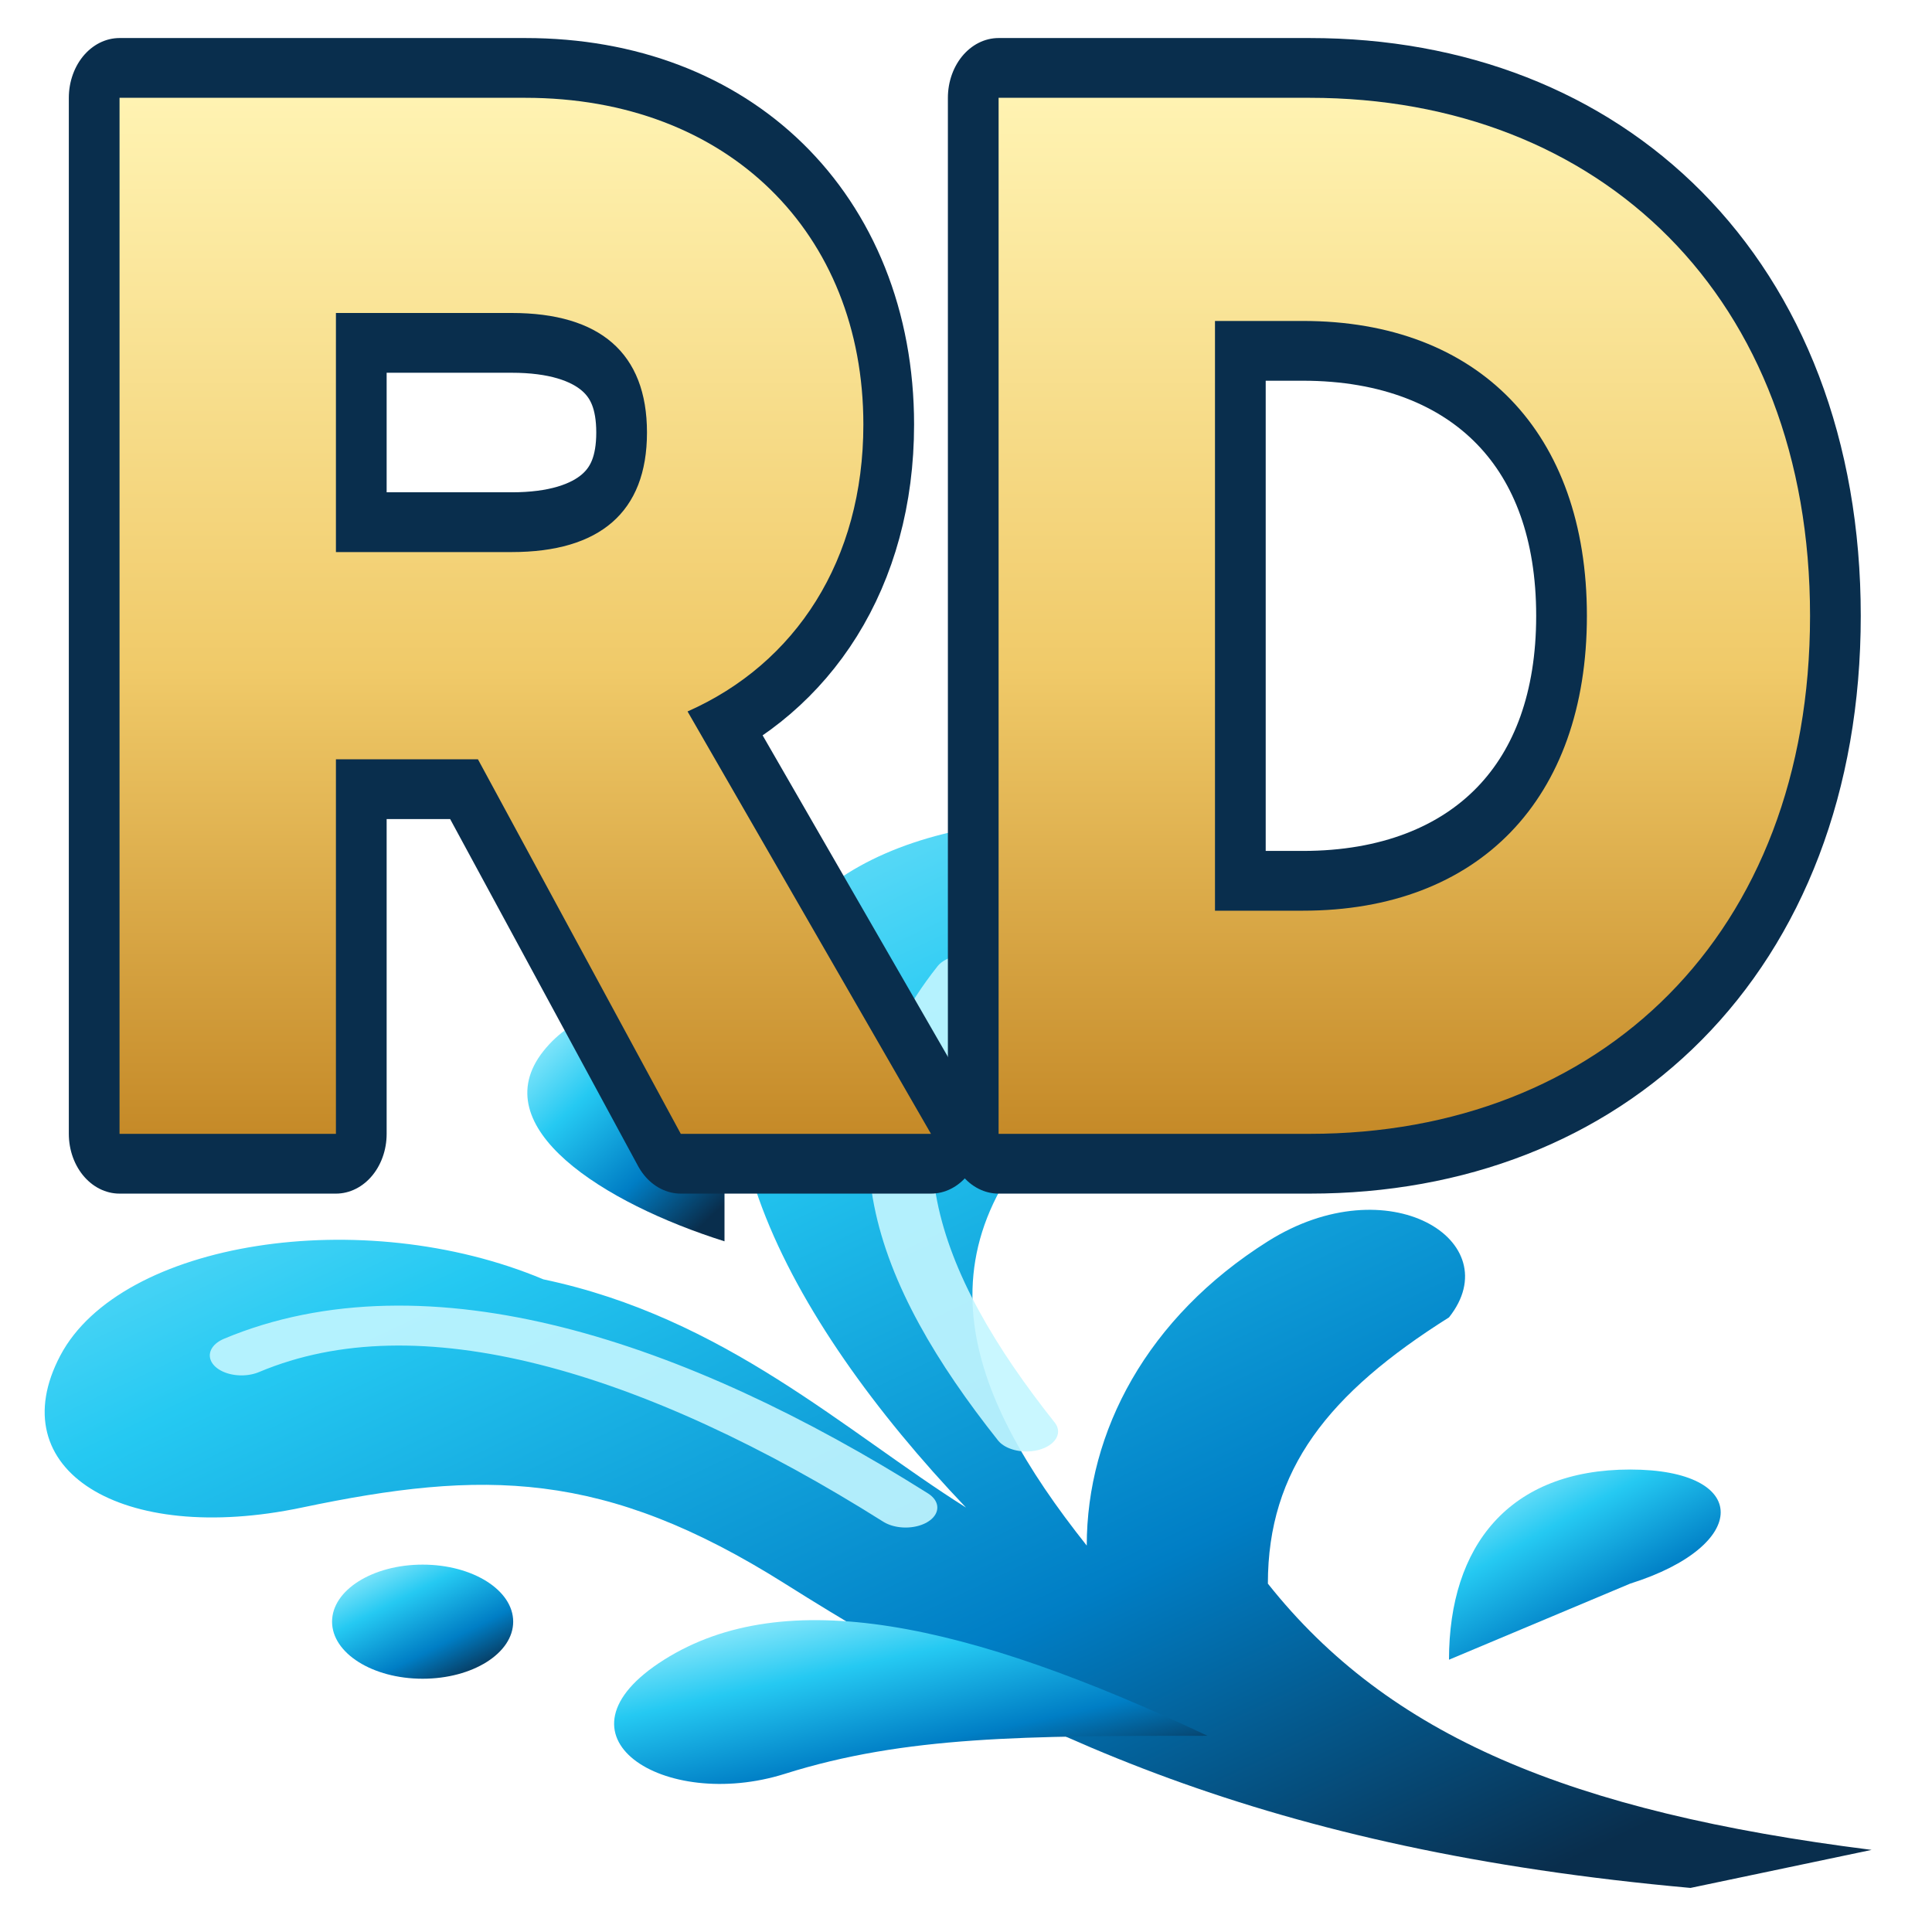
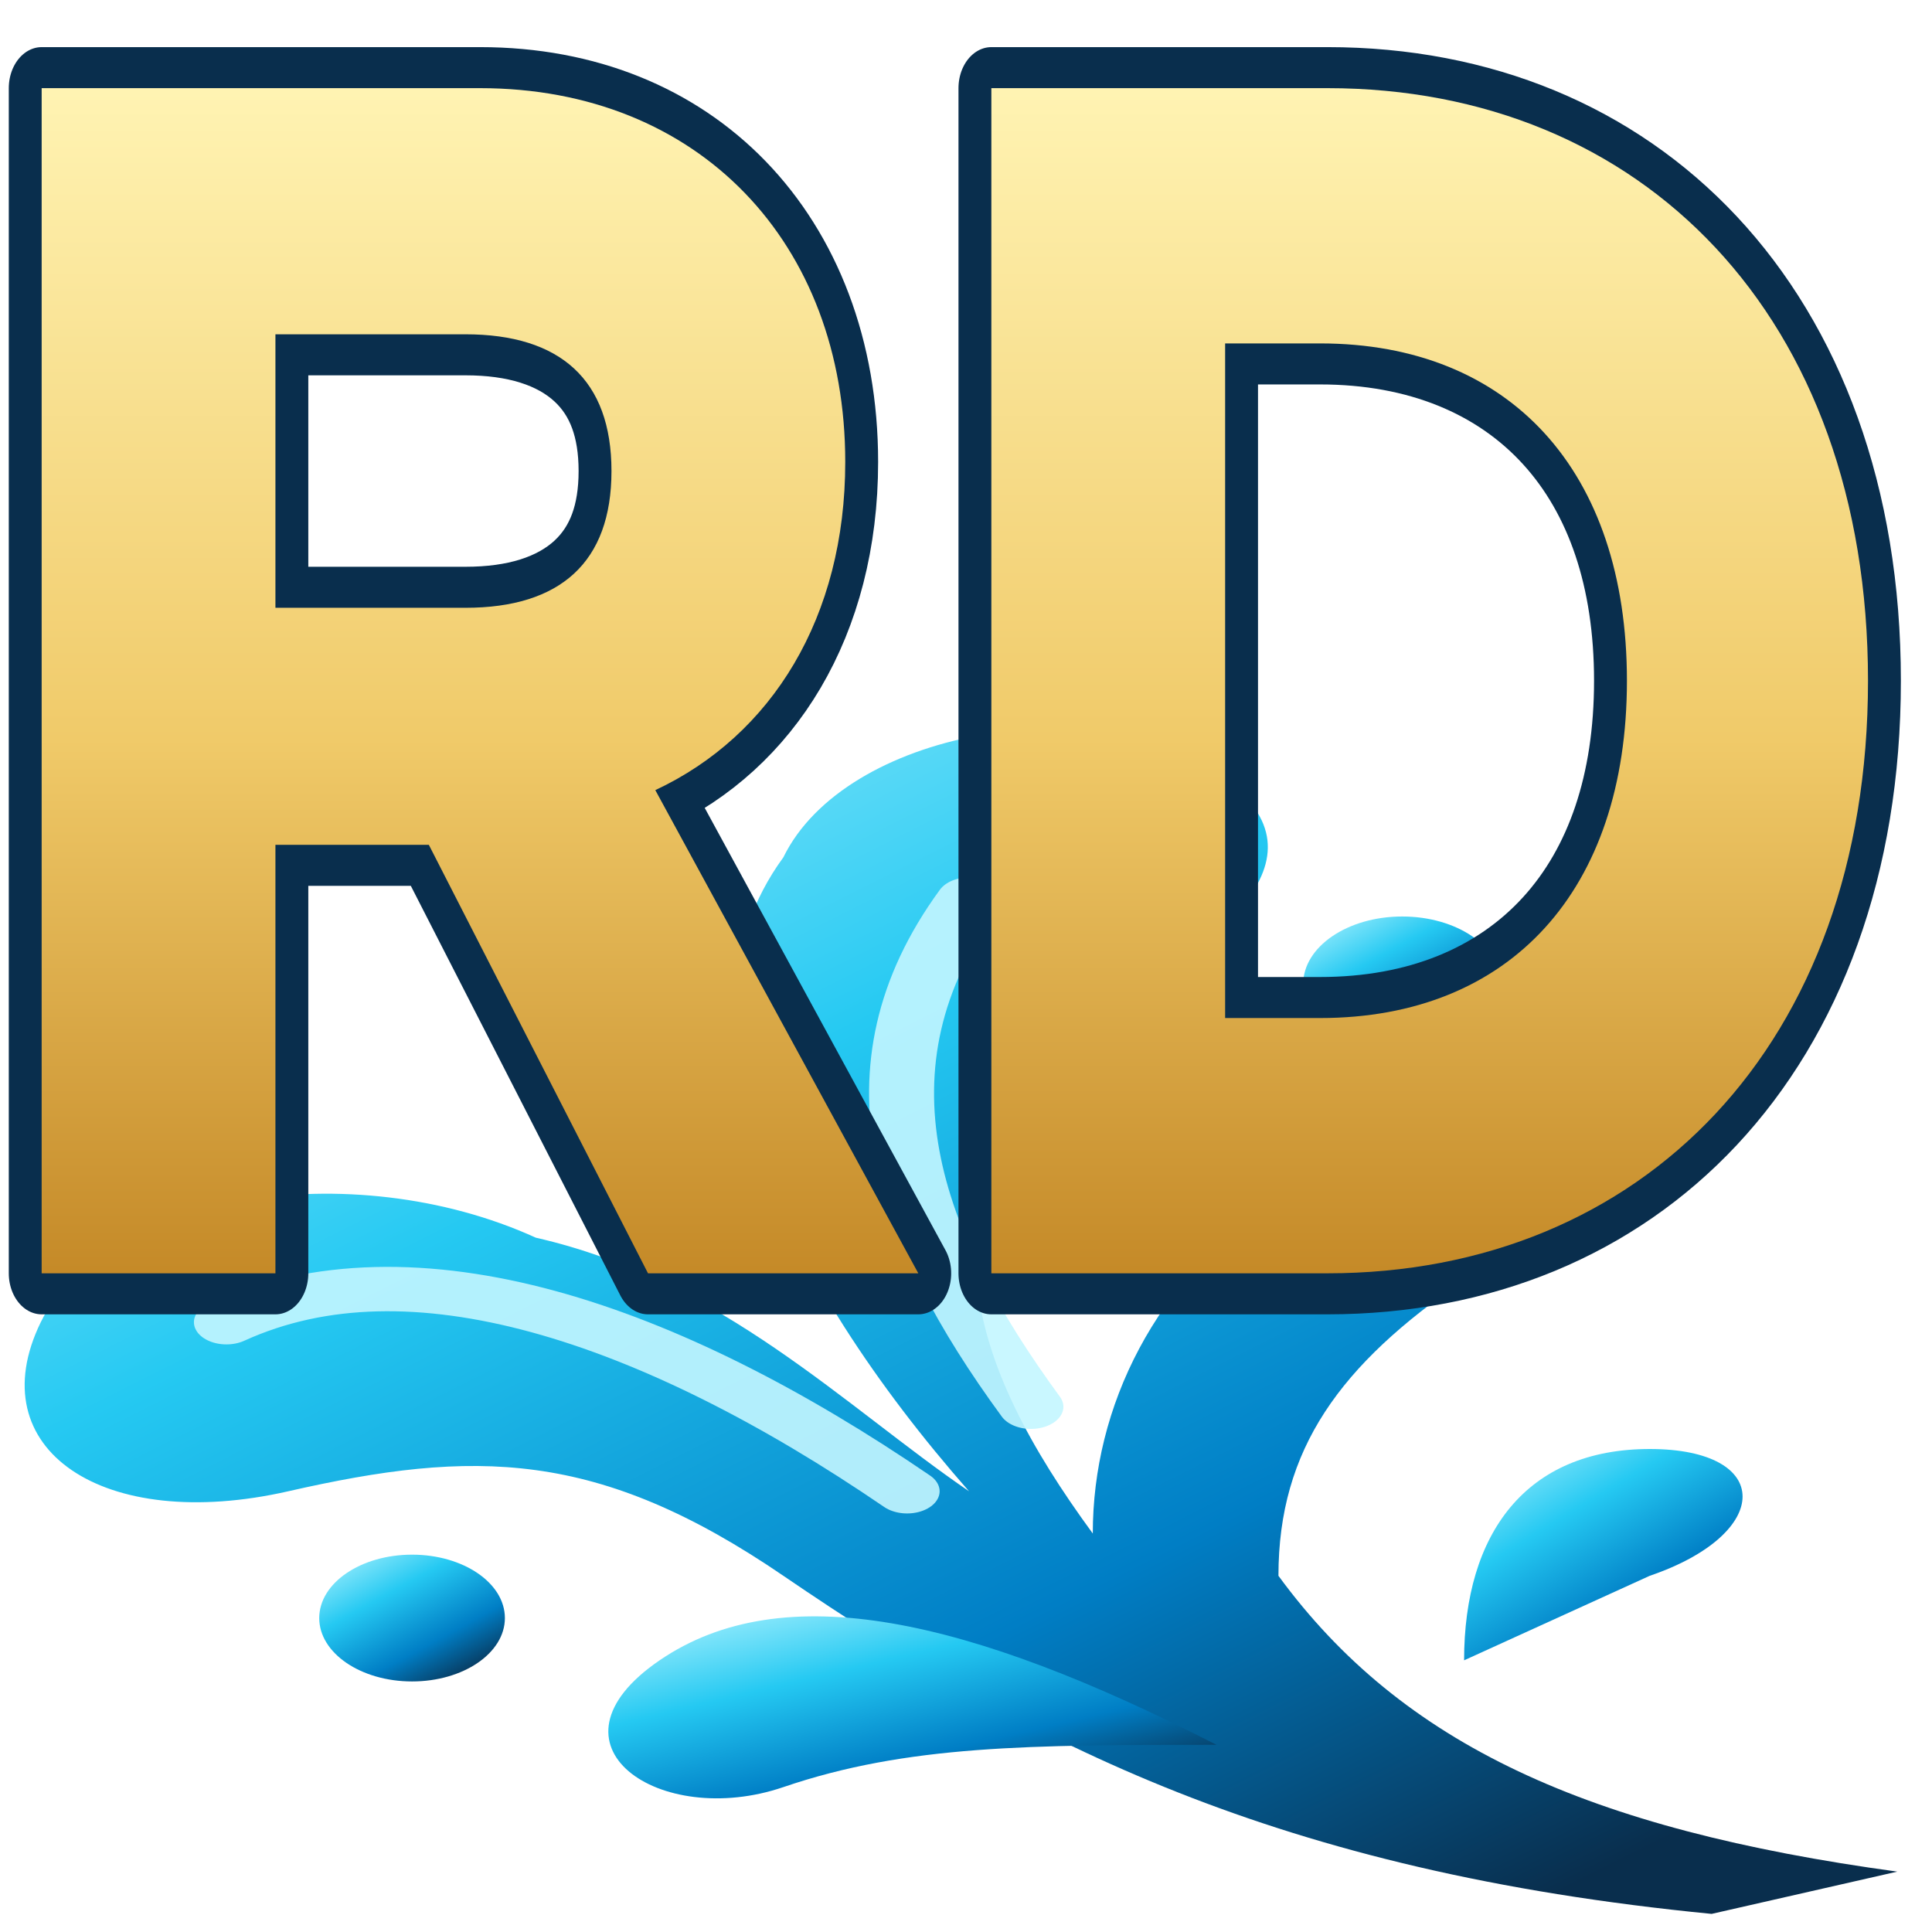
<svg xmlns="http://www.w3.org/2000/svg" viewBox="0 0 32 32">
  <defs>
    <linearGradient id="water" x1="0" y1="0" x2=".8" y2="1" gradientUnits="objectBoundingBox">
      <stop stop-color="#b5f5ff" />
      <stop offset=".37" stop-color="#25c9f2" />
      <stop offset=".72" stop-color="#007ec5" />
      <stop offset="1" stop-color="#092e4d" />
    </linearGradient>
    <linearGradient id="gold" x2="0" y2="1">
      <stop stop-color="#fff3b2" />
      <stop offset=".55" stop-color="#f0ca69" />
      <stop offset="1" stop-color="#c58a28" />
    </linearGradient>
  </defs>
-   <g transform="translate(0 13) scale(1 .63)">
+   <g transform="translate(-.35 11.4) scale(1.025 .70)">
    <g fill="url(#water)">
      <path d="M28 29c-7-1-11-4-15-8-3-3-5-3-8-2-3 1-5-1-4-4 1-3 5-4 8-2 3 1 5 4 7 6-3-5-5-11-3-15 1-3 5-4 7-2 2 2 0 4-2 6-3 4-2 8 0 12 0-3 1-6 3-8 2-2 4 0 3 2-2 2-3 4-3 7 2 4 5 6 10 7Z" />
      <path d="M20 25c-4-3-7-4-9-2-2 2 0 4 2 3 2-1 4-1 7-1Z" />
      <path d="M12 12c-2-1-4-3-3-5 1-2 3-1 3 1Z" />
      <path d="M24 23c0-3 1-5 3-5 2 0 2 2 0 3Z" />
      <circle cx="23" cy="7" r="1.6" />
      <circle cx="7" cy="22" r="1.5" />
    </g>
    <path d="M4 15c3-2 7 0 11 4m1-14c-2 4-1 8 1 12" fill="none" stroke="#c3f6ff" stroke-linecap="round" stroke-width="1.05" opacity=".9" />
  </g>
-   <g transform="translate(-2.5 -19.5) scale(1.12 1.32)" fill="url(#gold)" fill-rule="evenodd" stroke="#092e4d" stroke-width="1.5" stroke-linejoin="round" paint-order="stroke fill">
+   <g transform="translate(-4.15 -22.7) scale(1.21 1.51)" fill="url(#gold)" fill-rule="evenodd" stroke="#092e4d" stroke-width=".9" stroke-linejoin="round" paint-order="stroke fill">
    <path d="M4 16h6c3 0 5 1.7 5 4.1 0 1.7-1 3-2.6 3.6L16 29h-3.7l-3-4.7H7.2V29H4Zm3.2 2.7v3h2.6c1.3 0 2-.5 2-1.5s-.7-1.5-2-1.5Z" />
    <path d="M17 16h4.6c4.3 0 7.4 2.5 7.4 6.5S25.9 29 21.6 29H17Zm3.2 2.8v7.4h1.3c2.6 0 4.2-1.4 4.2-3.7s-1.6-3.7-4.2-3.7Z" />
  </g>
</svg>
